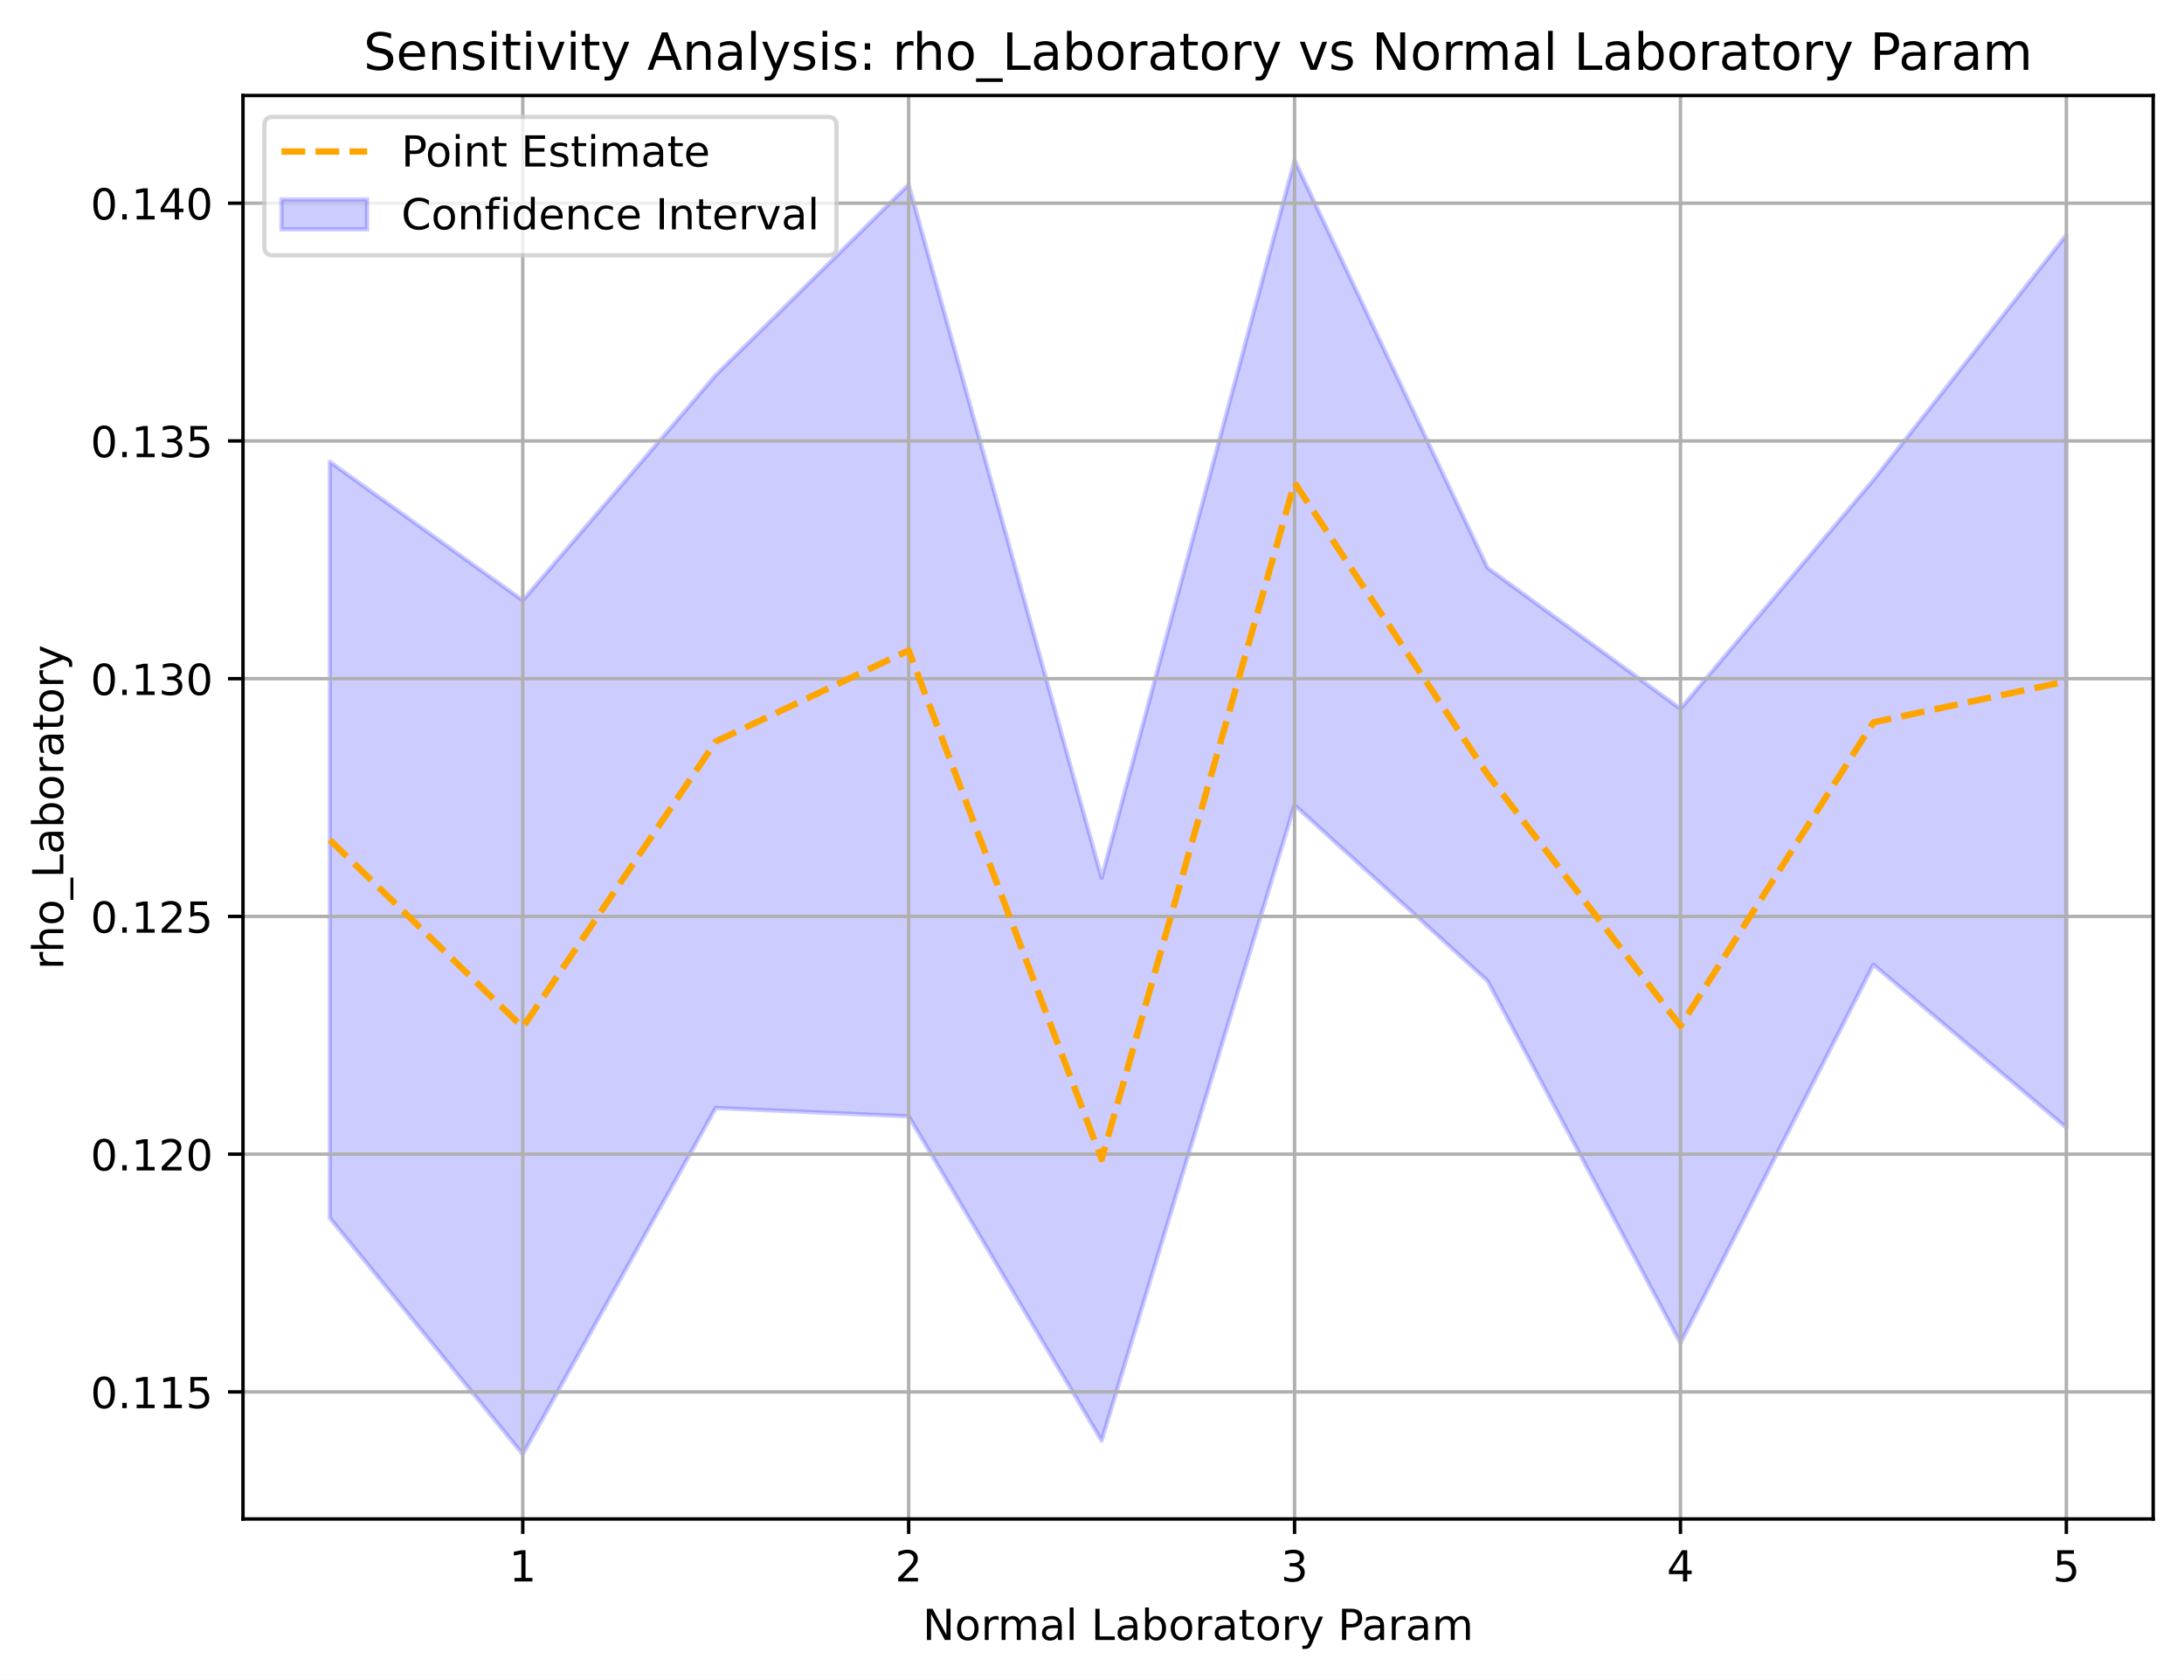
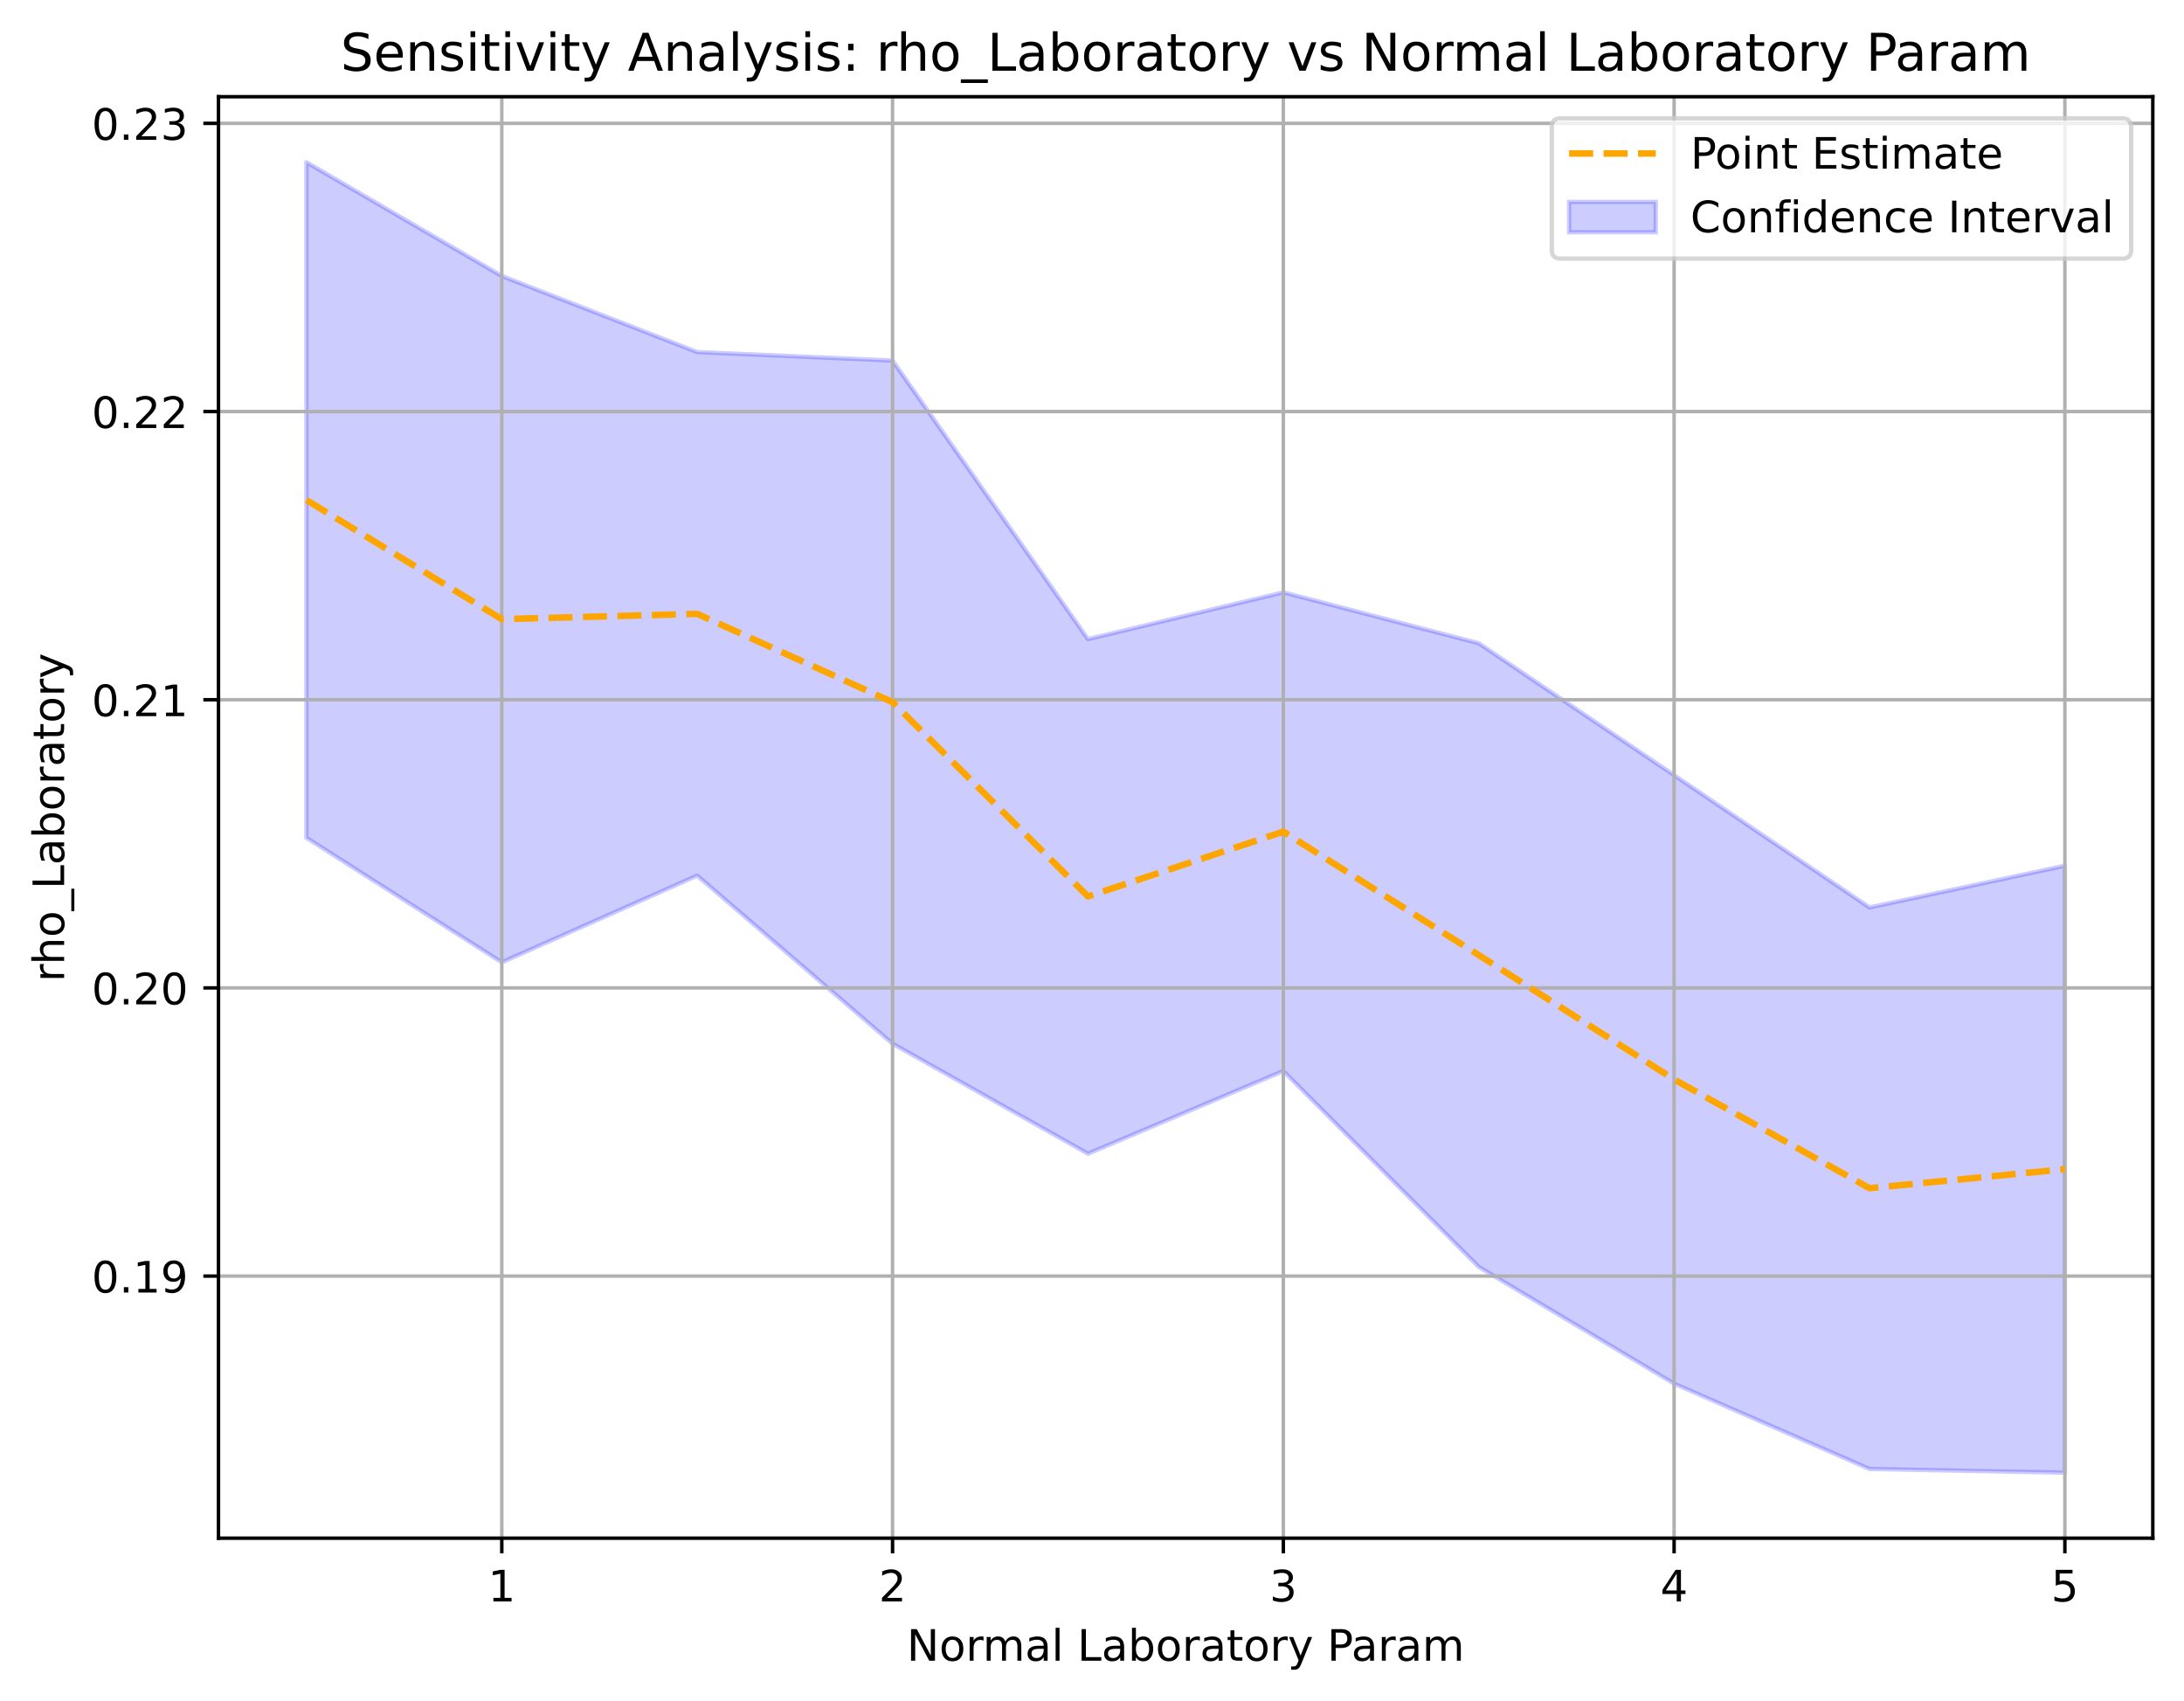
- <svg xmlns="http://www.w3.org/2000/svg" xmlns:xlink="http://www.w3.org/1999/xlink" width="510.384pt" height="392.514pt" viewBox="0 0 510.384 392.514" version="1.1">
+ <svg xmlns="http://www.w3.org/2000/svg" xmlns:xlink="http://www.w3.org/1999/xlink" width="504.022pt" height="392.514pt" viewBox="0 0 504.022 392.514" version="1.1">
  <defs>
    <style type="text/css">*{stroke-linejoin: round; stroke-linecap: butt}</style>
  </defs>
  <g id="figure_1">
    <g id="patch_1">
-       <path d="M 0 392.514  L 510.384 392.514  L 510.384 0  L 0 0  z " style="fill: #ffffff" />
+       <path d="M 0 392.514  L 504.022 392.514  L 504.022 0  L 0 0  z " style="fill: #ffffff" />
    </g>
    <g id="axes_1">
      <g id="patch_2">
-         <path d="M 56.784 354.958  L 503.184 354.958  L 503.184 22.318  L 56.784 22.318  z " style="fill: #ffffff" />
+         <path d="M 50.422 354.958  L 496.822 354.958  L 496.822 22.318  L 50.422 22.318  z " style="fill: #ffffff" />
      </g>
      <g id="PolyCollection_1">
        <defs>
-           <path id="m953ddd57d2" d="M 77.075 -284.604  L 77.075 -107.883  L 122.166 -52.676  L 167.257 -133.591  L 212.348 -131.639  L 257.439 -55.85  L 302.53 -204.376  L 347.621 -163.3  L 392.712 -78.657  L 437.803 -167.088  L 482.893 -128.982  L 482.893 -337.611  L 482.893 -337.611  L 437.803 -280.346  L 392.712 -226.886  L 347.621 -259.817  L 302.53 -355.076  L 257.439 -187.39  L 212.348 -349.398  L 167.257 -304.858  L 122.166 -252.211  L 77.075 -284.604  z " style="stroke: #0000ff; stroke-opacity: 0.2" />
+           <path id="mf40f2df193" d="M 70.713 -355.076  L 70.713 -199.176  L 115.804 -170.436  L 160.895 -190.447  L 205.986 -151.663  L 251.076 -126.277  L 296.167 -145.358  L 341.258 -100.159  L 386.349 -73.206  L 431.44 -53.524  L 476.531 -52.676  L 476.531 -192.74  L 476.531 -192.74  L 431.44 -183.108  L 386.349 -213.633  L 341.258 -244.079  L 296.167 -255.822  L 251.076 -245.032  L 205.986 -309.31  L 160.895 -311.27  L 115.804 -328.826  L 70.713 -355.076  z " style="stroke: #0000ff; stroke-opacity: 0.2" />
        </defs>
-         <g clip-path="url(#pef78f4afcb)">
-           <use xlink:href="#m953ddd57d2" x="0" y="392.514" style="fill: #0000ff; fill-opacity: 0.2; stroke: #0000ff; stroke-opacity: 0.2" />
+         <g clip-path="url(#p3cff593ec3)">
+           <use xlink:href="#mf40f2df193" x="0" y="392.514" style="fill: #0000ff; fill-opacity: 0.2; stroke: #0000ff; stroke-opacity: 0.2" />
        </g>
      </g>
      <g id="matplotlib.axis_1">
        <g id="xtick_1">
          <g id="line2d_1">
-             <path d="M 122.166 354.958  L 122.166 22.318  " clip-path="url(#pef78f4afcb)" style="fill: none; stroke: #b0b0b0; stroke-width: 0.8; stroke-linecap: square" />
+             <path d="M 115.804 354.958  L 115.804 22.318  " clip-path="url(#p3cff593ec3)" style="fill: none; stroke: #b0b0b0; stroke-width: 0.8; stroke-linecap: square" />
          </g>
          <g id="line2d_2">
            <defs>
-               <path id="m787b2d7967" d="M 0 0  L 0 3.5  " style="stroke: #000000; stroke-width: 0.8" />
-             </defs>
-             <g>
-               <use xlink:href="#m787b2d7967" x="122.166" y="354.958" style="stroke: #000000; stroke-width: 0.8" />
+               <path id="m334bbe5e77" d="M 0 0  L 0 3.5  " style="stroke: #000000; stroke-width: 0.8" />
+             </defs>
+             <g>
+               <use xlink:href="#m334bbe5e77" x="115.804" y="354.958" style="stroke: #000000; stroke-width: 0.8" />
            </g>
          </g>
          <g id="text_1">
-             <g transform="translate(118.9849 369.5566) scale(0.1 -0.1)">
+             <g transform="translate(112.6224 369.5566) scale(0.1 -0.1)">
              <defs>
                <path id="DejaVuSans-31" d="M 794 531  L 1825 531  L 1825 4091  L 703 3866  L 703 4441  L 1819 4666  L 2450 4666  L 2450 531  L 3481 531  L 3481 0  L 794 0  L 794 531  z " transform="scale(0.015625)" />
              </defs>
              <use xlink:href="#DejaVuSans-31" />
            </g>
          </g>
        </g>
        <g id="xtick_2">
          <g id="line2d_3">
-             <path d="M 212.348 354.958  L 212.348 22.318  " clip-path="url(#pef78f4afcb)" style="fill: none; stroke: #b0b0b0; stroke-width: 0.8; stroke-linecap: square" />
+             <path d="M 205.986 354.958  L 205.986 22.318  " clip-path="url(#p3cff593ec3)" style="fill: none; stroke: #b0b0b0; stroke-width: 0.8; stroke-linecap: square" />
          </g>
          <g id="line2d_4">
            <g>
-               <use xlink:href="#m787b2d7967" x="212.348" y="354.958" style="stroke: #000000; stroke-width: 0.8" />
+               <use xlink:href="#m334bbe5e77" x="205.986" y="354.958" style="stroke: #000000; stroke-width: 0.8" />
            </g>
          </g>
          <g id="text_2">
-             <g transform="translate(209.1668 369.5566) scale(0.1 -0.1)">
+             <g transform="translate(202.8043 369.5566) scale(0.1 -0.1)">
              <defs>
                <path id="DejaVuSans-32" d="M 1228 531  L 3431 531  L 3431 0  L 469 0  L 469 531  Q 828 903 1448 1529  Q 2069 2156 2228 2338  Q 2531 2678 2651 2914  Q 2772 3150 2772 3378  Q 2772 3750 2511 3984  Q 2250 4219 1831 4219  Q 1534 4219 1204 4116  Q 875 4013 500 3803  L 500 4441  Q 881 4594 1212 4672  Q 1544 4750 1819 4750  Q 2544 4750 2975 4387  Q 3406 4025 3406 3419  Q 3406 3131 3298 2873  Q 3191 2616 2906 2266  Q 2828 2175 2409 1742  Q 1991 1309 1228 531  z " transform="scale(0.015625)" />
              </defs>
              <use xlink:href="#DejaVuSans-32" />
            </g>
          </g>
        </g>
        <g id="xtick_3">
          <g id="line2d_5">
-             <path d="M 302.53 354.958  L 302.53 22.318  " clip-path="url(#pef78f4afcb)" style="fill: none; stroke: #b0b0b0; stroke-width: 0.8; stroke-linecap: square" />
+             <path d="M 296.167 354.958  L 296.167 22.318  " clip-path="url(#p3cff593ec3)" style="fill: none; stroke: #b0b0b0; stroke-width: 0.8; stroke-linecap: square" />
          </g>
          <g id="line2d_6">
            <g>
-               <use xlink:href="#m787b2d7967" x="302.53" y="354.958" style="stroke: #000000; stroke-width: 0.8" />
+               <use xlink:href="#m334bbe5e77" x="296.167" y="354.958" style="stroke: #000000; stroke-width: 0.8" />
            </g>
          </g>
          <g id="text_3">
-             <g transform="translate(299.3486 369.5566) scale(0.1 -0.1)">
+             <g transform="translate(292.9861 369.5566) scale(0.1 -0.1)">
              <defs>
                <path id="DejaVuSans-33" d="M 2597 2516  Q 3050 2419 3304 2112  Q 3559 1806 3559 1356  Q 3559 666 3084 287  Q 2609 -91 1734 -91  Q 1441 -91 1130 -33  Q 819 25 488 141  L 488 750  Q 750 597 1062 519  Q 1375 441 1716 441  Q 2309 441 2620 675  Q 2931 909 2931 1356  Q 2931 1769 2642 2001  Q 2353 2234 1838 2234  L 1294 2234  L 1294 2753  L 1863 2753  Q 2328 2753 2575 2939  Q 2822 3125 2822 3475  Q 2822 3834 2567 4026  Q 2313 4219 1838 4219  Q 1578 4219 1281 4162  Q 984 4106 628 3988  L 628 4550  Q 988 4650 1302 4700  Q 1616 4750 1894 4750  Q 2613 4750 3031 4423  Q 3450 4097 3450 3541  Q 3450 3153 3228 2886  Q 3006 2619 2597 2516  z " transform="scale(0.015625)" />
              </defs>
              <use xlink:href="#DejaVuSans-33" />
            </g>
          </g>
        </g>
        <g id="xtick_4">
          <g id="line2d_7">
-             <path d="M 392.712 354.958  L 392.712 22.318  " clip-path="url(#pef78f4afcb)" style="fill: none; stroke: #b0b0b0; stroke-width: 0.8; stroke-linecap: square" />
+             <path d="M 386.349 354.958  L 386.349 22.318  " clip-path="url(#p3cff593ec3)" style="fill: none; stroke: #b0b0b0; stroke-width: 0.8; stroke-linecap: square" />
          </g>
          <g id="line2d_8">
            <g>
-               <use xlink:href="#m787b2d7967" x="392.712" y="354.958" style="stroke: #000000; stroke-width: 0.8" />
+               <use xlink:href="#m334bbe5e77" x="386.349" y="354.958" style="stroke: #000000; stroke-width: 0.8" />
            </g>
          </g>
          <g id="text_4">
-             <g transform="translate(389.5304 369.5566) scale(0.1 -0.1)">
+             <g transform="translate(383.1679 369.5566) scale(0.1 -0.1)">
              <defs>
                <path id="DejaVuSans-34" d="M 2419 4116  L 825 1625  L 2419 1625  L 2419 4116  z M 2253 4666  L 3047 4666  L 3047 1625  L 3713 1625  L 3713 1100  L 3047 1100  L 3047 0  L 2419 0  L 2419 1100  L 313 1100  L 313 1709  L 2253 4666  z " transform="scale(0.015625)" />
              </defs>
              <use xlink:href="#DejaVuSans-34" />
            </g>
          </g>
        </g>
        <g id="xtick_5">
          <g id="line2d_9">
-             <path d="M 482.893 354.958  L 482.893 22.318  " clip-path="url(#pef78f4afcb)" style="fill: none; stroke: #b0b0b0; stroke-width: 0.8; stroke-linecap: square" />
+             <path d="M 476.531 354.958  L 476.531 22.318  " clip-path="url(#p3cff593ec3)" style="fill: none; stroke: #b0b0b0; stroke-width: 0.8; stroke-linecap: square" />
          </g>
          <g id="line2d_10">
            <g>
-               <use xlink:href="#m787b2d7967" x="482.893" y="354.958" style="stroke: #000000; stroke-width: 0.8" />
+               <use xlink:href="#m334bbe5e77" x="476.531" y="354.958" style="stroke: #000000; stroke-width: 0.8" />
            </g>
          </g>
          <g id="text_5">
-             <g transform="translate(479.7122 369.5566) scale(0.1 -0.1)">
+             <g transform="translate(473.3497 369.5566) scale(0.1 -0.1)">
              <defs>
                <path id="DejaVuSans-35" d="M 691 4666  L 3169 4666  L 3169 4134  L 1269 4134  L 1269 2991  Q 1406 3038 1543 3061  Q 1681 3084 1819 3084  Q 2600 3084 3056 2656  Q 3513 2228 3513 1497  Q 3513 744 3044 326  Q 2575 -91 1722 -91  Q 1428 -91 1123 -41  Q 819 9 494 109  L 494 744  Q 775 591 1075 516  Q 1375 441 1709 441  Q 2250 441 2565 725  Q 2881 1009 2881 1497  Q 2881 1984 2565 2268  Q 2250 2553 1709 2553  Q 1456 2553 1204 2497  Q 953 2441 691 2322  L 691 4666  z " transform="scale(0.015625)" />
              </defs>
              <use xlink:href="#DejaVuSans-35" />
            </g>
          </g>
        </g>
        <g id="text_6">
-           <g transform="translate(215.6336 383.2347) scale(0.1 -0.1)">
+           <g transform="translate(209.2711 383.2347) scale(0.1 -0.1)">
            <defs>
              <path id="DejaVuSans-4e" d="M 628 4666  L 1478 4666  L 3547 763  L 3547 4666  L 4159 4666  L 4159 0  L 3309 0  L 1241 3903  L 1241 0  L 628 0  L 628 4666  z " transform="scale(0.015625)" />
              <path id="DejaVuSans-6f" d="M 1959 3097  Q 1497 3097 1228 2736  Q 959 2375 959 1747  Q 959 1119 1226 758  Q 1494 397 1959 397  Q 2419 397 2687 759  Q 2956 1122 2956 1747  Q 2956 2369 2687 2733  Q 2419 3097 1959 3097  z M 1959 3584  Q 2709 3584 3137 3096  Q 3566 2609 3566 1747  Q 3566 888 3137 398  Q 2709 -91 1959 -91  Q 1206 -91 779 398  Q 353 888 353 1747  Q 353 2609 779 3096  Q 1206 3584 1959 3584  z " transform="scale(0.015625)" />
              <path id="DejaVuSans-72" d="M 2631 2963  Q 2534 3019 2420 3045  Q 2306 3072 2169 3072  Q 1681 3072 1420 2755  Q 1159 2438 1159 1844  L 1159 0  L 581 0  L 581 3500  L 1159 3500  L 1159 2956  Q 1341 3275 1631 3429  Q 1922 3584 2338 3584  Q 2397 3584 2469 3576  Q 2541 3569 2628 3553  L 2631 2963  z " transform="scale(0.015625)" />
              <path id="DejaVuSans-6d" d="M 3328 2828  Q 3544 3216 3844 3400  Q 4144 3584 4550 3584  Q 5097 3584 5394 3201  Q 5691 2819 5691 2113  L 5691 0  L 5113 0  L 5113 2094  Q 5113 2597 4934 2840  Q 4756 3084 4391 3084  Q 3944 3084 3684 2787  Q 3425 2491 3425 1978  L 3425 0  L 2847 0  L 2847 2094  Q 2847 2600 2669 2842  Q 2491 3084 2119 3084  Q 1678 3084 1418 2786  Q 1159 2488 1159 1978  L 1159 0  L 581 0  L 581 3500  L 1159 3500  L 1159 2956  Q 1356 3278 1631 3431  Q 1906 3584 2284 3584  Q 2666 3584 2933 3390  Q 3200 3197 3328 2828  z " transform="scale(0.015625)" />
              <path id="DejaVuSans-61" d="M 2194 1759  Q 1497 1759 1228 1600  Q 959 1441 959 1056  Q 959 750 1161 570  Q 1363 391 1709 391  Q 2188 391 2477 730  Q 2766 1069 2766 1631  L 2766 1759  L 2194 1759  z M 3341 1997  L 3341 0  L 2766 0  L 2766 531  Q 2569 213 2275 61  Q 1981 -91 1556 -91  Q 1019 -91 701 211  Q 384 513 384 1019  Q 384 1609 779 1909  Q 1175 2209 1959 2209  L 2766 2209  L 2766 2266  Q 2766 2663 2505 2880  Q 2244 3097 1772 3097  Q 1472 3097 1187 3025  Q 903 2953 641 2809  L 641 3341  Q 956 3463 1253 3523  Q 1550 3584 1831 3584  Q 2591 3584 2966 3190  Q 3341 2797 3341 1997  z " transform="scale(0.015625)" />
              <path id="DejaVuSans-6c" d="M 603 4863  L 1178 4863  L 1178 0  L 603 0  L 603 4863  z " transform="scale(0.015625)" />
              <path id="DejaVuSans-20" transform="scale(0.015625)" />
              <path id="DejaVuSans-4c" d="M 628 4666  L 1259 4666  L 1259 531  L 3531 531  L 3531 0  L 628 0  L 628 4666  z " transform="scale(0.015625)" />
              <path id="DejaVuSans-62" d="M 3116 1747  Q 3116 2381 2855 2742  Q 2594 3103 2138 3103  Q 1681 3103 1420 2742  Q 1159 2381 1159 1747  Q 1159 1113 1420 752  Q 1681 391 2138 391  Q 2594 391 2855 752  Q 3116 1113 3116 1747  z M 1159 2969  Q 1341 3281 1617 3432  Q 1894 3584 2278 3584  Q 2916 3584 3314 3078  Q 3713 2572 3713 1747  Q 3713 922 3314 415  Q 2916 -91 2278 -91  Q 1894 -91 1617 61  Q 1341 213 1159 525  L 1159 0  L 581 0  L 581 4863  L 1159 4863  L 1159 2969  z " transform="scale(0.015625)" />
              <path id="DejaVuSans-74" d="M 1172 4494  L 1172 3500  L 2356 3500  L 2356 3053  L 1172 3053  L 1172 1153  Q 1172 725 1289 603  Q 1406 481 1766 481  L 2356 481  L 2356 0  L 1766 0  Q 1100 0 847 248  Q 594 497 594 1153  L 594 3053  L 172 3053  L 172 3500  L 594 3500  L 594 4494  L 1172 4494  z " transform="scale(0.015625)" />
              <path id="DejaVuSans-79" d="M 2059 -325  Q 1816 -950 1584 -1140  Q 1353 -1331 966 -1331  L 506 -1331  L 506 -850  L 844 -850  Q 1081 -850 1212 -737  Q 1344 -625 1503 -206  L 1606 56  L 191 3500  L 800 3500  L 1894 763  L 2988 3500  L 3597 3500  L 2059 -325  z " transform="scale(0.015625)" />
              <path id="DejaVuSans-50" d="M 1259 4147  L 1259 2394  L 2053 2394  Q 2494 2394 2734 2622  Q 2975 2850 2975 3272  Q 2975 3691 2734 3919  Q 2494 4147 2053 4147  L 1259 4147  z M 628 4666  L 2053 4666  Q 2838 4666 3239 4311  Q 3641 3956 3641 3272  Q 3641 2581 3239 2228  Q 2838 1875 2053 1875  L 1259 1875  L 1259 0  L 628 0  L 628 4666  z " transform="scale(0.015625)" />
            </defs>
            <use xlink:href="#DejaVuSans-4e" />
            <use xlink:href="#DejaVuSans-6f" x="74.805" />
            <use xlink:href="#DejaVuSans-72" x="135.986" />
            <use xlink:href="#DejaVuSans-6d" x="175.35" />
            <use xlink:href="#DejaVuSans-61" x="272.762" />
            <use xlink:href="#DejaVuSans-6c" x="334.041" />
            <use xlink:href="#DejaVuSans-20" x="361.824" />
            <use xlink:href="#DejaVuSans-4c" x="393.611" />
            <use xlink:href="#DejaVuSans-61" x="449.324" />
            <use xlink:href="#DejaVuSans-62" x="510.604" />
            <use xlink:href="#DejaVuSans-6f" x="574.08" />
            <use xlink:href="#DejaVuSans-72" x="635.262" />
            <use xlink:href="#DejaVuSans-61" x="676.375" />
            <use xlink:href="#DejaVuSans-74" x="737.654" />
            <use xlink:href="#DejaVuSans-6f" x="776.863" />
            <use xlink:href="#DejaVuSans-72" x="838.045" />
            <use xlink:href="#DejaVuSans-79" x="879.158" />
            <use xlink:href="#DejaVuSans-20" x="938.338" />
            <use xlink:href="#DejaVuSans-50" x="970.125" />
            <use xlink:href="#DejaVuSans-61" x="1025.928" />
            <use xlink:href="#DejaVuSans-72" x="1087.207" />
            <use xlink:href="#DejaVuSans-61" x="1128.32" />
            <use xlink:href="#DejaVuSans-6d" x="1189.6" />
          </g>
        </g>
      </g>
      <g id="matplotlib.axis_2">
        <g id="ytick_1">
          <g id="line2d_11">
-             <path d="M 56.784 325.263  L 503.184 325.263  " clip-path="url(#pef78f4afcb)" style="fill: none; stroke: #b0b0b0; stroke-width: 0.8; stroke-linecap: square" />
+             <path d="M 50.422 294.475  L 496.822 294.475  " clip-path="url(#p3cff593ec3)" style="fill: none; stroke: #b0b0b0; stroke-width: 0.8; stroke-linecap: square" />
          </g>
          <g id="line2d_12">
            <defs>
-               <path id="m2b126faedc" d="M 0 0  L -3.5 0  " style="stroke: #000000; stroke-width: 0.8" />
-             </defs>
-             <g>
-               <use xlink:href="#m2b126faedc" x="56.784" y="325.263" style="stroke: #000000; stroke-width: 0.8" />
+               <path id="m7c75f6693e" d="M 0 0  L -3.5 0  " style="stroke: #000000; stroke-width: 0.8" />
+             </defs>
+             <g>
+               <use xlink:href="#m7c75f6693e" x="50.422" y="294.475" style="stroke: #000000; stroke-width: 0.8" />
            </g>
          </g>
          <g id="text_7">
-             <g transform="translate(21.15625 329.0622) scale(0.1 -0.1)">
+             <g transform="translate(21.15625 298.2747) scale(0.1 -0.1)">
              <defs>
                <path id="DejaVuSans-30" d="M 2034 4250  Q 1547 4250 1301 3770  Q 1056 3291 1056 2328  Q 1056 1369 1301 889  Q 1547 409 2034 409  Q 2525 409 2770 889  Q 3016 1369 3016 2328  Q 3016 3291 2770 3770  Q 2525 4250 2034 4250  z M 2034 4750  Q 2819 4750 3233 4129  Q 3647 3509 3647 2328  Q 3647 1150 3233 529  Q 2819 -91 2034 -91  Q 1250 -91 836 529  Q 422 1150 422 2328  Q 422 3509 836 4129  Q 1250 4750 2034 4750  z " transform="scale(0.015625)" />
                <path id="DejaVuSans-2e" d="M 684 794  L 1344 794  L 1344 0  L 684 0  L 684 794  z " transform="scale(0.015625)" />
+                 <path id="DejaVuSans-39" d="M 703 97  L 703 672  Q 941 559 1184 500  Q 1428 441 1663 441  Q 2288 441 2617 861  Q 2947 1281 2994 2138  Q 2813 1869 2534 1725  Q 2256 1581 1919 1581  Q 1219 1581 811 2004  Q 403 2428 403 3163  Q 403 3881 828 4315  Q 1253 4750 1959 4750  Q 2769 4750 3195 4129  Q 3622 3509 3622 2328  Q 3622 1225 3098 567  Q 2575 -91 1691 -91  Q 1453 -91 1209 -44  Q 966 3 703 97  z M 1959 2075  Q 2384 2075 2632 2365  Q 2881 2656 2881 3163  Q 2881 3666 2632 3958  Q 2384 4250 1959 4250  Q 1534 4250 1286 3958  Q 1038 3666 1038 3163  Q 1038 2656 1286 2365  Q 1534 2075 1959 2075  z " transform="scale(0.015625)" />
              </defs>
              <use xlink:href="#DejaVuSans-30" />
              <use xlink:href="#DejaVuSans-2e" x="63.623" />
              <use xlink:href="#DejaVuSans-31" x="95.41" />
-               <use xlink:href="#DejaVuSans-31" x="159.033" />
-               <use xlink:href="#DejaVuSans-35" x="222.656" />
+               <use xlink:href="#DejaVuSans-39" x="159.033" />
            </g>
          </g>
        </g>
        <g id="ytick_2">
          <g id="line2d_13">
-             <path d="M 56.784 269.708  L 503.184 269.708  " clip-path="url(#pef78f4afcb)" style="fill: none; stroke: #b0b0b0; stroke-width: 0.8; stroke-linecap: square" />
+             <path d="M 50.422 227.974  L 496.822 227.974  " clip-path="url(#p3cff593ec3)" style="fill: none; stroke: #b0b0b0; stroke-width: 0.8; stroke-linecap: square" />
          </g>
          <g id="line2d_14">
            <g>
-               <use xlink:href="#m2b126faedc" x="56.784" y="269.708" style="stroke: #000000; stroke-width: 0.8" />
+               <use xlink:href="#m7c75f6693e" x="50.422" y="227.974" style="stroke: #000000; stroke-width: 0.8" />
            </g>
          </g>
          <g id="text_8">
-             <g transform="translate(21.15625 273.507) scale(0.1 -0.1)">
+             <g transform="translate(21.15625 231.7728) scale(0.1 -0.1)">
              <use xlink:href="#DejaVuSans-30" />
              <use xlink:href="#DejaVuSans-2e" x="63.623" />
-               <use xlink:href="#DejaVuSans-31" x="95.41" />
-               <use xlink:href="#DejaVuSans-32" x="159.033" />
-               <use xlink:href="#DejaVuSans-30" x="222.656" />
+               <use xlink:href="#DejaVuSans-32" x="95.41" />
+               <use xlink:href="#DejaVuSans-30" x="159.033" />
            </g>
          </g>
        </g>
        <g id="ytick_3">
          <g id="line2d_15">
-             <path d="M 56.784 214.153  L 503.184 214.153  " clip-path="url(#pef78f4afcb)" style="fill: none; stroke: #b0b0b0; stroke-width: 0.8; stroke-linecap: square" />
+             <path d="M 50.422 161.472  L 496.822 161.472  " clip-path="url(#p3cff593ec3)" style="fill: none; stroke: #b0b0b0; stroke-width: 0.8; stroke-linecap: square" />
          </g>
          <g id="line2d_16">
            <g>
-               <use xlink:href="#m2b126faedc" x="56.784" y="214.153" style="stroke: #000000; stroke-width: 0.8" />
+               <use xlink:href="#m7c75f6693e" x="50.422" y="161.472" style="stroke: #000000; stroke-width: 0.8" />
            </g>
          </g>
          <g id="text_9">
-             <g transform="translate(21.15625 217.9518) scale(0.1 -0.1)">
+             <g transform="translate(21.15625 165.2709) scale(0.1 -0.1)">
              <use xlink:href="#DejaVuSans-30" />
              <use xlink:href="#DejaVuSans-2e" x="63.623" />
-               <use xlink:href="#DejaVuSans-31" x="95.41" />
-               <use xlink:href="#DejaVuSans-32" x="159.033" />
-               <use xlink:href="#DejaVuSans-35" x="222.656" />
+               <use xlink:href="#DejaVuSans-32" x="95.41" />
+               <use xlink:href="#DejaVuSans-31" x="159.033" />
            </g>
          </g>
        </g>
        <g id="ytick_4">
          <g id="line2d_17">
-             <path d="M 56.784 158.597  L 503.184 158.597  " clip-path="url(#pef78f4afcb)" style="fill: none; stroke: #b0b0b0; stroke-width: 0.8; stroke-linecap: square" />
+             <path d="M 50.422 94.97  L 496.822 94.97  " clip-path="url(#p3cff593ec3)" style="fill: none; stroke: #b0b0b0; stroke-width: 0.8; stroke-linecap: square" />
          </g>
          <g id="line2d_18">
            <g>
-               <use xlink:href="#m2b126faedc" x="56.784" y="158.597" style="stroke: #000000; stroke-width: 0.8" />
+               <use xlink:href="#m7c75f6693e" x="50.422" y="94.97" style="stroke: #000000; stroke-width: 0.8" />
            </g>
          </g>
          <g id="text_10">
-             <g transform="translate(21.15625 162.3966) scale(0.1 -0.1)">
+             <g transform="translate(21.15625 98.76907) scale(0.1 -0.1)">
              <use xlink:href="#DejaVuSans-30" />
              <use xlink:href="#DejaVuSans-2e" x="63.623" />
-               <use xlink:href="#DejaVuSans-31" x="95.41" />
-               <use xlink:href="#DejaVuSans-33" x="159.033" />
-               <use xlink:href="#DejaVuSans-30" x="222.656" />
+               <use xlink:href="#DejaVuSans-32" x="95.41" />
+               <use xlink:href="#DejaVuSans-32" x="159.033" />
            </g>
          </g>
        </g>
        <g id="ytick_5">
          <g id="line2d_19">
-             <path d="M 56.784 103.042  L 503.184 103.042  " clip-path="url(#pef78f4afcb)" style="fill: none; stroke: #b0b0b0; stroke-width: 0.8; stroke-linecap: square" />
+             <path d="M 50.422 28.468  L 496.822 28.468  " clip-path="url(#p3cff593ec3)" style="fill: none; stroke: #b0b0b0; stroke-width: 0.8; stroke-linecap: square" />
          </g>
          <g id="line2d_20">
            <g>
-               <use xlink:href="#m2b126faedc" x="56.784" y="103.042" style="stroke: #000000; stroke-width: 0.8" />
+               <use xlink:href="#m7c75f6693e" x="50.422" y="28.468" style="stroke: #000000; stroke-width: 0.8" />
            </g>
          </g>
          <g id="text_11">
-             <g transform="translate(21.15625 106.8413) scale(0.1 -0.1)">
+             <g transform="translate(21.15625 32.2672) scale(0.1 -0.1)">
              <use xlink:href="#DejaVuSans-30" />
              <use xlink:href="#DejaVuSans-2e" x="63.623" />
-               <use xlink:href="#DejaVuSans-31" x="95.41" />
+               <use xlink:href="#DejaVuSans-32" x="95.41" />
              <use xlink:href="#DejaVuSans-33" x="159.033" />
-               <use xlink:href="#DejaVuSans-35" x="222.656" />
-             </g>
-           </g>
-         </g>
-         <g id="ytick_6">
-           <g id="line2d_21">
-             <path d="M 56.784 47.487  L 503.184 47.487  " clip-path="url(#pef78f4afcb)" style="fill: none; stroke: #b0b0b0; stroke-width: 0.8; stroke-linecap: square" />
-           </g>
-           <g id="line2d_22">
-             <g>
-               <use xlink:href="#m2b126faedc" x="56.784" y="47.487" style="stroke: #000000; stroke-width: 0.8" />
-             </g>
-           </g>
-           <g id="text_12">
-             <g transform="translate(21.15625 51.28613) scale(0.1 -0.1)">
-               <use xlink:href="#DejaVuSans-30" />
-               <use xlink:href="#DejaVuSans-2e" x="63.623" />
-               <use xlink:href="#DejaVuSans-31" x="95.41" />
-               <use xlink:href="#DejaVuSans-34" x="159.033" />
-               <use xlink:href="#DejaVuSans-30" x="222.656" />
-             </g>
-           </g>
-         </g>
-         <g id="text_13">
+             </g>
+           </g>
+         </g>
+         <g id="text_12">
          <g transform="translate(14.79844 226.5717) rotate(-90) scale(0.1 -0.1)">
            <defs>
              <path id="DejaVuSans-68" d="M 3513 2113  L 3513 0  L 2938 0  L 2938 2094  Q 2938 2591 2744 2837  Q 2550 3084 2163 3084  Q 1697 3084 1428 2787  Q 1159 2491 1159 1978  L 1159 0  L 581 0  L 581 4863  L 1159 4863  L 1159 2956  Q 1366 3272 1645 3428  Q 1925 3584 2291 3584  Q 2894 3584 3203 3211  Q 3513 2838 3513 2113  z " transform="scale(0.015625)" />
              <path id="DejaVuSans-5f" d="M 3263 -1063  L 3263 -1509  L -63 -1509  L -63 -1063  L 3263 -1063  z " transform="scale(0.015625)" />
            </defs>
            <use xlink:href="#DejaVuSans-72" />
            <use xlink:href="#DejaVuSans-68" x="39.363" />
            <use xlink:href="#DejaVuSans-6f" x="102.742" />
            <use xlink:href="#DejaVuSans-5f" x="163.924" />
            <use xlink:href="#DejaVuSans-4c" x="213.924" />
            <use xlink:href="#DejaVuSans-61" x="269.637" />
            <use xlink:href="#DejaVuSans-62" x="330.916" />
            <use xlink:href="#DejaVuSans-6f" x="394.393" />
            <use xlink:href="#DejaVuSans-72" x="455.574" />
            <use xlink:href="#DejaVuSans-61" x="496.688" />
            <use xlink:href="#DejaVuSans-74" x="557.967" />
            <use xlink:href="#DejaVuSans-6f" x="597.176" />
            <use xlink:href="#DejaVuSans-72" x="658.357" />
            <use xlink:href="#DejaVuSans-79" x="699.471" />
          </g>
        </g>
      </g>
-       <g id="line2d_23">
-         <path d="M 77.075 196.271  L 122.166 240.071  L 167.257 173.29  L 212.348 151.996  L 257.439 270.894  L 302.53 112.788  L 347.621 180.956  L 392.712 239.743  L 437.803 168.798  L 482.893 159.218  " clip-path="url(#pef78f4afcb)" style="fill: none; stroke-dasharray: 5.55,2.4; stroke-dashoffset: 0; stroke: #ffa500; stroke-width: 1.5" />
+       <g id="line2d_21">
+         <path d="M 70.713 115.388  L 115.804 142.883  L 160.895 141.656  L 205.986 162.028  L 251.076 206.86  L 296.167 191.924  L 341.258 220.396  L 386.349 249.095  L 431.44 274.198  L 476.531 269.806  " clip-path="url(#p3cff593ec3)" style="fill: none; stroke-dasharray: 5.55,2.4; stroke-dashoffset: 0; stroke: #ffa500; stroke-width: 1.5" />
      </g>
      <g id="patch_3">
-         <path d="M 56.784 354.958  L 56.784 22.318  " style="fill: none; stroke: #000000; stroke-width: 0.8; stroke-linejoin: miter; stroke-linecap: square" />
+         <path d="M 50.422 354.958  L 50.422 22.318  " style="fill: none; stroke: #000000; stroke-width: 0.8; stroke-linejoin: miter; stroke-linecap: square" />
      </g>
      <g id="patch_4">
-         <path d="M 503.184 354.958  L 503.184 22.318  " style="fill: none; stroke: #000000; stroke-width: 0.8; stroke-linejoin: miter; stroke-linecap: square" />
+         <path d="M 496.822 354.958  L 496.822 22.318  " style="fill: none; stroke: #000000; stroke-width: 0.8; stroke-linejoin: miter; stroke-linecap: square" />
      </g>
      <g id="patch_5">
-         <path d="M 56.784 354.958  L 503.184 354.958  " style="fill: none; stroke: #000000; stroke-width: 0.8; stroke-linejoin: miter; stroke-linecap: square" />
+         <path d="M 50.422 354.958  L 496.822 354.958  " style="fill: none; stroke: #000000; stroke-width: 0.8; stroke-linejoin: miter; stroke-linecap: square" />
      </g>
      <g id="patch_6">
-         <path d="M 56.784 22.318  L 503.184 22.318  " style="fill: none; stroke: #000000; stroke-width: 0.8; stroke-linejoin: miter; stroke-linecap: square" />
-       </g>
-       <g id="text_14">
-         <g transform="translate(84.96094 16.31812) scale(0.12 -0.12)">
+         <path d="M 50.422 22.318  L 496.822 22.318  " style="fill: none; stroke: #000000; stroke-width: 0.8; stroke-linejoin: miter; stroke-linecap: square" />
+       </g>
+       <g id="text_13">
+         <g transform="translate(78.59844 16.31812) scale(0.12 -0.12)">
          <defs>
            <path id="DejaVuSans-53" d="M 3425 4513  L 3425 3897  Q 3066 4069 2747 4153  Q 2428 4238 2131 4238  Q 1616 4238 1336 4038  Q 1056 3838 1056 3469  Q 1056 3159 1242 3001  Q 1428 2844 1947 2747  L 2328 2669  Q 3034 2534 3370 2195  Q 3706 1856 3706 1288  Q 3706 609 3251 259  Q 2797 -91 1919 -91  Q 1588 -91 1214 -16  Q 841 59 441 206  L 441 856  Q 825 641 1194 531  Q 1563 422 1919 422  Q 2459 422 2753 634  Q 3047 847 3047 1241  Q 3047 1584 2836 1778  Q 2625 1972 2144 2069  L 1759 2144  Q 1053 2284 737 2584  Q 422 2884 422 3419  Q 422 4038 858 4394  Q 1294 4750 2059 4750  Q 2388 4750 2728 4690  Q 3069 4631 3425 4513  z " transform="scale(0.015625)" />
            <path id="DejaVuSans-65" d="M 3597 1894  L 3597 1613  L 953 1613  Q 991 1019 1311 708  Q 1631 397 2203 397  Q 2534 397 2845 478  Q 3156 559 3463 722  L 3463 178  Q 3153 47 2828 -22  Q 2503 -91 2169 -91  Q 1331 -91 842 396  Q 353 884 353 1716  Q 353 2575 817 3079  Q 1281 3584 2069 3584  Q 2775 3584 3186 3129  Q 3597 2675 3597 1894  z M 3022 2063  Q 3016 2534 2758 2815  Q 2500 3097 2075 3097  Q 1594 3097 1305 2825  Q 1016 2553 972 2059  L 3022 2063  z " transform="scale(0.015625)" />
            <path id="DejaVuSans-6e" d="M 3513 2113  L 3513 0  L 2938 0  L 2938 2094  Q 2938 2591 2744 2837  Q 2550 3084 2163 3084  Q 1697 3084 1428 2787  Q 1159 2491 1159 1978  L 1159 0  L 581 0  L 581 3500  L 1159 3500  L 1159 2956  Q 1366 3272 1645 3428  Q 1925 3584 2291 3584  Q 2894 3584 3203 3211  Q 3513 2838 3513 2113  z " transform="scale(0.015625)" />
            <path id="DejaVuSans-73" d="M 2834 3397  L 2834 2853  Q 2591 2978 2328 3040  Q 2066 3103 1784 3103  Q 1356 3103 1142 2972  Q 928 2841 928 2578  Q 928 2378 1081 2264  Q 1234 2150 1697 2047  L 1894 2003  Q 2506 1872 2764 1633  Q 3022 1394 3022 966  Q 3022 478 2636 193  Q 2250 -91 1575 -91  Q 1294 -91 989 -36  Q 684 19 347 128  L 347 722  Q 666 556 975 473  Q 1284 391 1588 391  Q 1994 391 2212 530  Q 2431 669 2431 922  Q 2431 1156 2273 1281  Q 2116 1406 1581 1522  L 1381 1569  Q 847 1681 609 1914  Q 372 2147 372 2553  Q 372 3047 722 3315  Q 1072 3584 1716 3584  Q 2034 3584 2315 3537  Q 2597 3491 2834 3397  z " transform="scale(0.015625)" />
            <path id="DejaVuSans-69" d="M 603 3500  L 1178 3500  L 1178 0  L 603 0  L 603 3500  z M 603 4863  L 1178 4863  L 1178 4134  L 603 4134  L 603 4863  z " transform="scale(0.015625)" />
            <path id="DejaVuSans-76" d="M 191 3500  L 800 3500  L 1894 563  L 2988 3500  L 3597 3500  L 2284 0  L 1503 0  L 191 3500  z " transform="scale(0.015625)" />
            <path id="DejaVuSans-41" d="M 2188 4044  L 1331 1722  L 3047 1722  L 2188 4044  z M 1831 4666  L 2547 4666  L 4325 0  L 3669 0  L 3244 1197  L 1141 1197  L 716 0  L 50 0  L 1831 4666  z " transform="scale(0.015625)" />
            <path id="DejaVuSans-3a" d="M 750 794  L 1409 794  L 1409 0  L 750 0  L 750 794  z M 750 3309  L 1409 3309  L 1409 2516  L 750 2516  L 750 3309  z " transform="scale(0.015625)" />
          </defs>
          <use xlink:href="#DejaVuSans-53" />
          <use xlink:href="#DejaVuSans-65" x="63.477" />
          <use xlink:href="#DejaVuSans-6e" x="125" />
          <use xlink:href="#DejaVuSans-73" x="188.379" />
          <use xlink:href="#DejaVuSans-69" x="240.479" />
          <use xlink:href="#DejaVuSans-74" x="268.262" />
          <use xlink:href="#DejaVuSans-69" x="307.471" />
          <use xlink:href="#DejaVuSans-76" x="335.254" />
          <use xlink:href="#DejaVuSans-69" x="394.434" />
          <use xlink:href="#DejaVuSans-74" x="422.217" />
          <use xlink:href="#DejaVuSans-79" x="461.426" />
          <use xlink:href="#DejaVuSans-20" x="520.605" />
          <use xlink:href="#DejaVuSans-41" x="552.393" />
          <use xlink:href="#DejaVuSans-6e" x="620.801" />
          <use xlink:href="#DejaVuSans-61" x="684.18" />
          <use xlink:href="#DejaVuSans-6c" x="745.459" />
          <use xlink:href="#DejaVuSans-79" x="773.242" />
          <use xlink:href="#DejaVuSans-73" x="832.422" />
          <use xlink:href="#DejaVuSans-69" x="884.521" />
          <use xlink:href="#DejaVuSans-73" x="912.305" />
          <use xlink:href="#DejaVuSans-3a" x="964.404" />
          <use xlink:href="#DejaVuSans-20" x="998.096" />
          <use xlink:href="#DejaVuSans-72" x="1029.883" />
          <use xlink:href="#DejaVuSans-68" x="1069.246" />
          <use xlink:href="#DejaVuSans-6f" x="1132.625" />
          <use xlink:href="#DejaVuSans-5f" x="1193.807" />
          <use xlink:href="#DejaVuSans-4c" x="1243.807" />
          <use xlink:href="#DejaVuSans-61" x="1299.52" />
          <use xlink:href="#DejaVuSans-62" x="1360.799" />
          <use xlink:href="#DejaVuSans-6f" x="1424.275" />
          <use xlink:href="#DejaVuSans-72" x="1485.457" />
          <use xlink:href="#DejaVuSans-61" x="1526.57" />
          <use xlink:href="#DejaVuSans-74" x="1587.85" />
          <use xlink:href="#DejaVuSans-6f" x="1627.059" />
          <use xlink:href="#DejaVuSans-72" x="1688.24" />
          <use xlink:href="#DejaVuSans-79" x="1729.354" />
          <use xlink:href="#DejaVuSans-20" x="1788.533" />
          <use xlink:href="#DejaVuSans-76" x="1820.32" />
          <use xlink:href="#DejaVuSans-73" x="1879.5" />
          <use xlink:href="#DejaVuSans-20" x="1931.6" />
          <use xlink:href="#DejaVuSans-4e" x="1963.387" />
          <use xlink:href="#DejaVuSans-6f" x="2038.191" />
          <use xlink:href="#DejaVuSans-72" x="2099.373" />
          <use xlink:href="#DejaVuSans-6d" x="2138.736" />
          <use xlink:href="#DejaVuSans-61" x="2236.148" />
          <use xlink:href="#DejaVuSans-6c" x="2297.428" />
          <use xlink:href="#DejaVuSans-20" x="2325.211" />
          <use xlink:href="#DejaVuSans-4c" x="2356.998" />
          <use xlink:href="#DejaVuSans-61" x="2412.711" />
          <use xlink:href="#DejaVuSans-62" x="2473.99" />
          <use xlink:href="#DejaVuSans-6f" x="2537.467" />
          <use xlink:href="#DejaVuSans-72" x="2598.648" />
          <use xlink:href="#DejaVuSans-61" x="2639.762" />
          <use xlink:href="#DejaVuSans-74" x="2701.041" />
          <use xlink:href="#DejaVuSans-6f" x="2740.25" />
          <use xlink:href="#DejaVuSans-72" x="2801.432" />
          <use xlink:href="#DejaVuSans-79" x="2842.545" />
          <use xlink:href="#DejaVuSans-20" x="2901.725" />
          <use xlink:href="#DejaVuSans-50" x="2933.512" />
          <use xlink:href="#DejaVuSans-61" x="2989.314" />
          <use xlink:href="#DejaVuSans-72" x="3050.594" />
          <use xlink:href="#DejaVuSans-61" x="3091.707" />
          <use xlink:href="#DejaVuSans-6d" x="3152.986" />
        </g>
      </g>
      <g id="legend_1">
        <g id="patch_7">
-           <path d="M 63.784 59.674  L 193.488 59.674  Q 195.488 59.674 195.488 57.674  L 195.488 29.318  Q 195.488 27.318 193.488 27.318  L 63.784 27.318  Q 61.784 27.318 61.784 29.318  L 61.784 57.674  Q 61.784 59.674 63.784 59.674  z " style="fill: #ffffff; opacity: 0.8; stroke: #cccccc; stroke-linejoin: miter" />
-         </g>
-         <g id="line2d_24">
-           <path d="M 65.784 35.417  L 75.784 35.417  L 85.784 35.417  " style="fill: none; stroke-dasharray: 5.55,2.4; stroke-dashoffset: 0; stroke: #ffa500; stroke-width: 1.5" />
-         </g>
-         <g id="text_15">
-           <g transform="translate(93.78437 38.91656) scale(0.1 -0.1)">
+           <path d="M 360.119 59.674  L 489.822 59.674  Q 491.822 59.674 491.822 57.674  L 491.822 29.318  Q 491.822 27.318 489.822 27.318  L 360.119 27.318  Q 358.119 27.318 358.119 29.318  L 358.119 57.674  Q 358.119 59.674 360.119 59.674  z " style="fill: #ffffff; opacity: 0.8; stroke: #cccccc; stroke-linejoin: miter" />
+         </g>
+         <g id="line2d_22">
+           <path d="M 362.119 35.417  L 372.119 35.417  L 382.119 35.417  " style="fill: none; stroke-dasharray: 5.55,2.4; stroke-dashoffset: 0; stroke: #ffa500; stroke-width: 1.5" />
+         </g>
+         <g id="text_14">
+           <g transform="translate(390.1187 38.91656) scale(0.1 -0.1)">
            <defs>
              <path id="DejaVuSans-45" d="M 628 4666  L 3578 4666  L 3578 4134  L 1259 4134  L 1259 2753  L 3481 2753  L 3481 2222  L 1259 2222  L 1259 531  L 3634 531  L 3634 0  L 628 0  L 628 4666  z " transform="scale(0.015625)" />
            </defs>
            <use xlink:href="#DejaVuSans-50" />
            <use xlink:href="#DejaVuSans-6f" x="56.678" />
            <use xlink:href="#DejaVuSans-69" x="117.859" />
            <use xlink:href="#DejaVuSans-6e" x="145.643" />
            <use xlink:href="#DejaVuSans-74" x="209.021" />
            <use xlink:href="#DejaVuSans-20" x="248.23" />
            <use xlink:href="#DejaVuSans-45" x="280.018" />
            <use xlink:href="#DejaVuSans-73" x="343.201" />
            <use xlink:href="#DejaVuSans-74" x="395.301" />
            <use xlink:href="#DejaVuSans-69" x="434.51" />
            <use xlink:href="#DejaVuSans-6d" x="462.293" />
            <use xlink:href="#DejaVuSans-61" x="559.705" />
            <use xlink:href="#DejaVuSans-74" x="620.984" />
            <use xlink:href="#DejaVuSans-65" x="660.193" />
          </g>
        </g>
        <g id="patch_8">
-           <path d="M 65.784 53.595  L 85.784 53.595  L 85.784 46.595  L 65.784 46.595  z " style="fill: #0000ff; fill-opacity: 0.2; stroke: #0000ff; stroke-opacity: 0.2; stroke-linejoin: miter" />
-         </g>
-         <g id="text_16">
-           <g transform="translate(93.78437 53.59469) scale(0.1 -0.1)">
+           <path d="M 362.119 53.595  L 382.119 53.595  L 382.119 46.595  L 362.119 46.595  z " style="fill: #0000ff; fill-opacity: 0.2; stroke: #0000ff; stroke-opacity: 0.2; stroke-linejoin: miter" />
+         </g>
+         <g id="text_15">
+           <g transform="translate(390.1187 53.59469) scale(0.1 -0.1)">
            <defs>
              <path id="DejaVuSans-43" d="M 4122 4306  L 4122 3641  Q 3803 3938 3442 4084  Q 3081 4231 2675 4231  Q 1875 4231 1450 3742  Q 1025 3253 1025 2328  Q 1025 1406 1450 917  Q 1875 428 2675 428  Q 3081 428 3442 575  Q 3803 722 4122 1019  L 4122 359  Q 3791 134 3420 21  Q 3050 -91 2638 -91  Q 1578 -91 968 557  Q 359 1206 359 2328  Q 359 3453 968 4101  Q 1578 4750 2638 4750  Q 3056 4750 3426 4639  Q 3797 4528 4122 4306  z " transform="scale(0.015625)" />
              <path id="DejaVuSans-66" d="M 2375 4863  L 2375 4384  L 1825 4384  Q 1516 4384 1395 4259  Q 1275 4134 1275 3809  L 1275 3500  L 2222 3500  L 2222 3053  L 1275 3053  L 1275 0  L 697 0  L 697 3053  L 147 3053  L 147 3500  L 697 3500  L 697 3744  Q 697 4328 969 4595  Q 1241 4863 1831 4863  L 2375 4863  z " transform="scale(0.015625)" />
              <path id="DejaVuSans-64" d="M 2906 2969  L 2906 4863  L 3481 4863  L 3481 0  L 2906 0  L 2906 525  Q 2725 213 2448 61  Q 2172 -91 1784 -91  Q 1150 -91 751 415  Q 353 922 353 1747  Q 353 2572 751 3078  Q 1150 3584 1784 3584  Q 2172 3584 2448 3432  Q 2725 3281 2906 2969  z M 947 1747  Q 947 1113 1208 752  Q 1469 391 1925 391  Q 2381 391 2643 752  Q 2906 1113 2906 1747  Q 2906 2381 2643 2742  Q 2381 3103 1925 3103  Q 1469 3103 1208 2742  Q 947 2381 947 1747  z " transform="scale(0.015625)" />
              <path id="DejaVuSans-63" d="M 3122 3366  L 3122 2828  Q 2878 2963 2633 3030  Q 2388 3097 2138 3097  Q 1578 3097 1268 2742  Q 959 2388 959 1747  Q 959 1106 1268 751  Q 1578 397 2138 397  Q 2388 397 2633 464  Q 2878 531 3122 666  L 3122 134  Q 2881 22 2623 -34  Q 2366 -91 2075 -91  Q 1284 -91 818 406  Q 353 903 353 1747  Q 353 2603 823 3093  Q 1294 3584 2113 3584  Q 2378 3584 2631 3529  Q 2884 3475 3122 3366  z " transform="scale(0.015625)" />
              <path id="DejaVuSans-49" d="M 628 4666  L 1259 4666  L 1259 0  L 628 0  L 628 4666  z " transform="scale(0.015625)" />
            </defs>
            <use xlink:href="#DejaVuSans-43" />
            <use xlink:href="#DejaVuSans-6f" x="69.824" />
            <use xlink:href="#DejaVuSans-6e" x="131.006" />
            <use xlink:href="#DejaVuSans-66" x="194.385" />
            <use xlink:href="#DejaVuSans-69" x="229.59" />
            <use xlink:href="#DejaVuSans-64" x="257.373" />
            <use xlink:href="#DejaVuSans-65" x="320.85" />
            <use xlink:href="#DejaVuSans-6e" x="382.373" />
            <use xlink:href="#DejaVuSans-63" x="445.752" />
            <use xlink:href="#DejaVuSans-65" x="500.732" />
            <use xlink:href="#DejaVuSans-20" x="562.256" />
            <use xlink:href="#DejaVuSans-49" x="594.043" />
            <use xlink:href="#DejaVuSans-6e" x="623.535" />
            <use xlink:href="#DejaVuSans-74" x="686.914" />
            <use xlink:href="#DejaVuSans-65" x="726.123" />
            <use xlink:href="#DejaVuSans-72" x="787.646" />
            <use xlink:href="#DejaVuSans-76" x="828.76" />
            <use xlink:href="#DejaVuSans-61" x="887.939" />
            <use xlink:href="#DejaVuSans-6c" x="949.219" />
          </g>
        </g>
      </g>
    </g>
  </g>
  <defs>
-     <clipPath id="pef78f4afcb">
-       <rect x="56.784" y="22.318" width="446.4" height="332.64" />
+     <clipPath id="p3cff593ec3">
+       <rect x="50.422" y="22.318" width="446.4" height="332.64" />
    </clipPath>
  </defs>
</svg>
